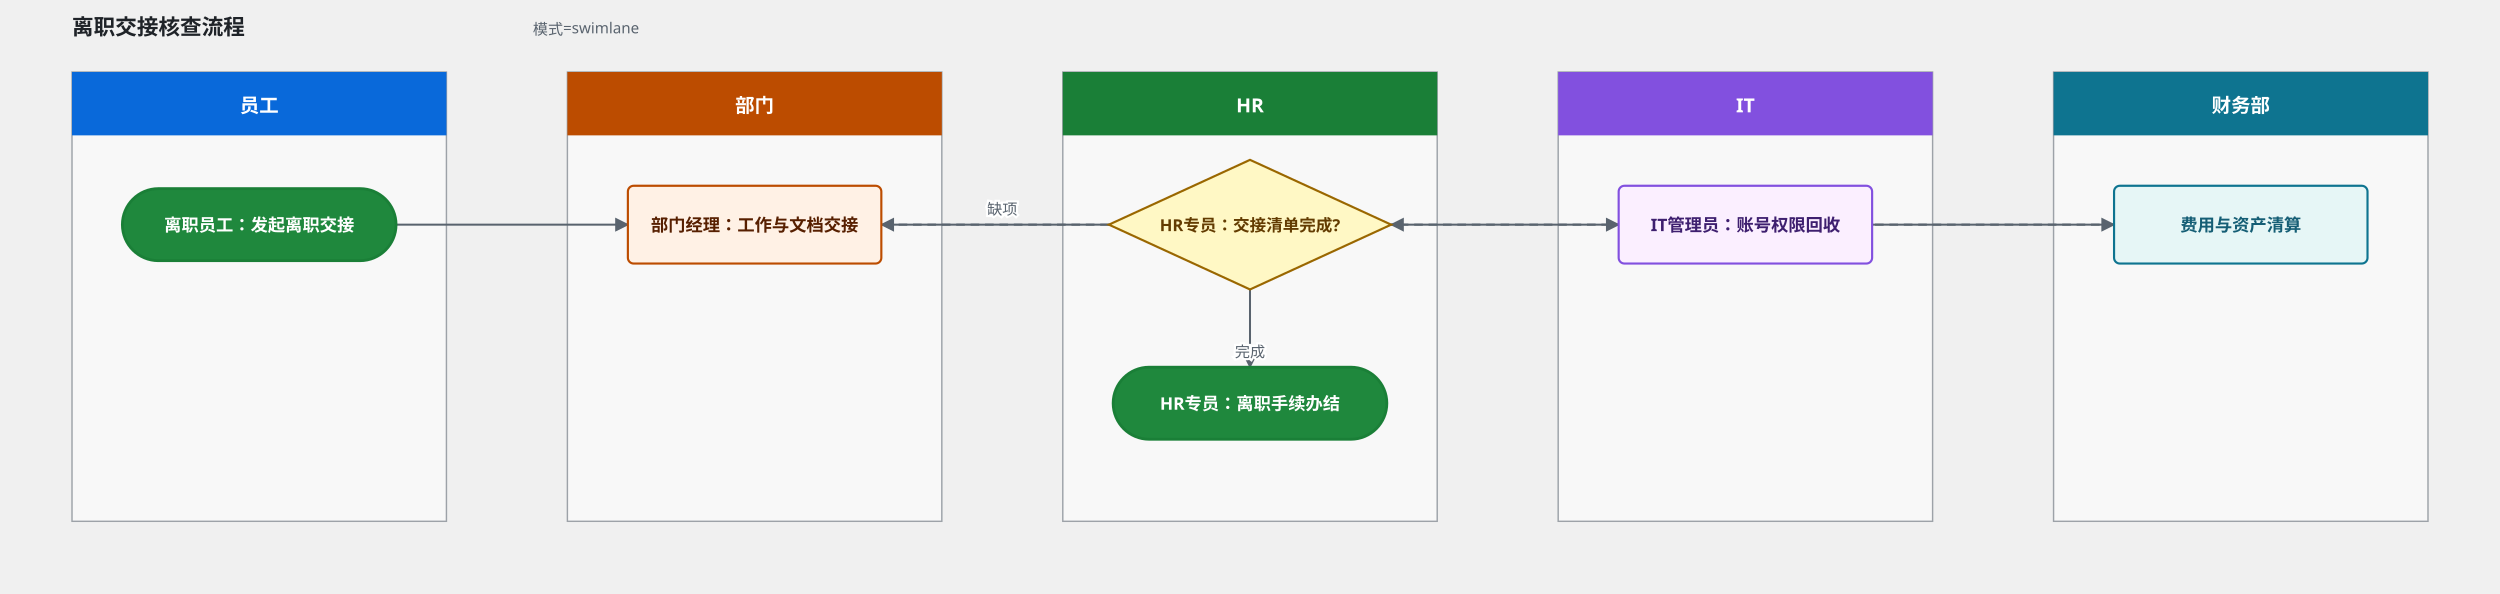
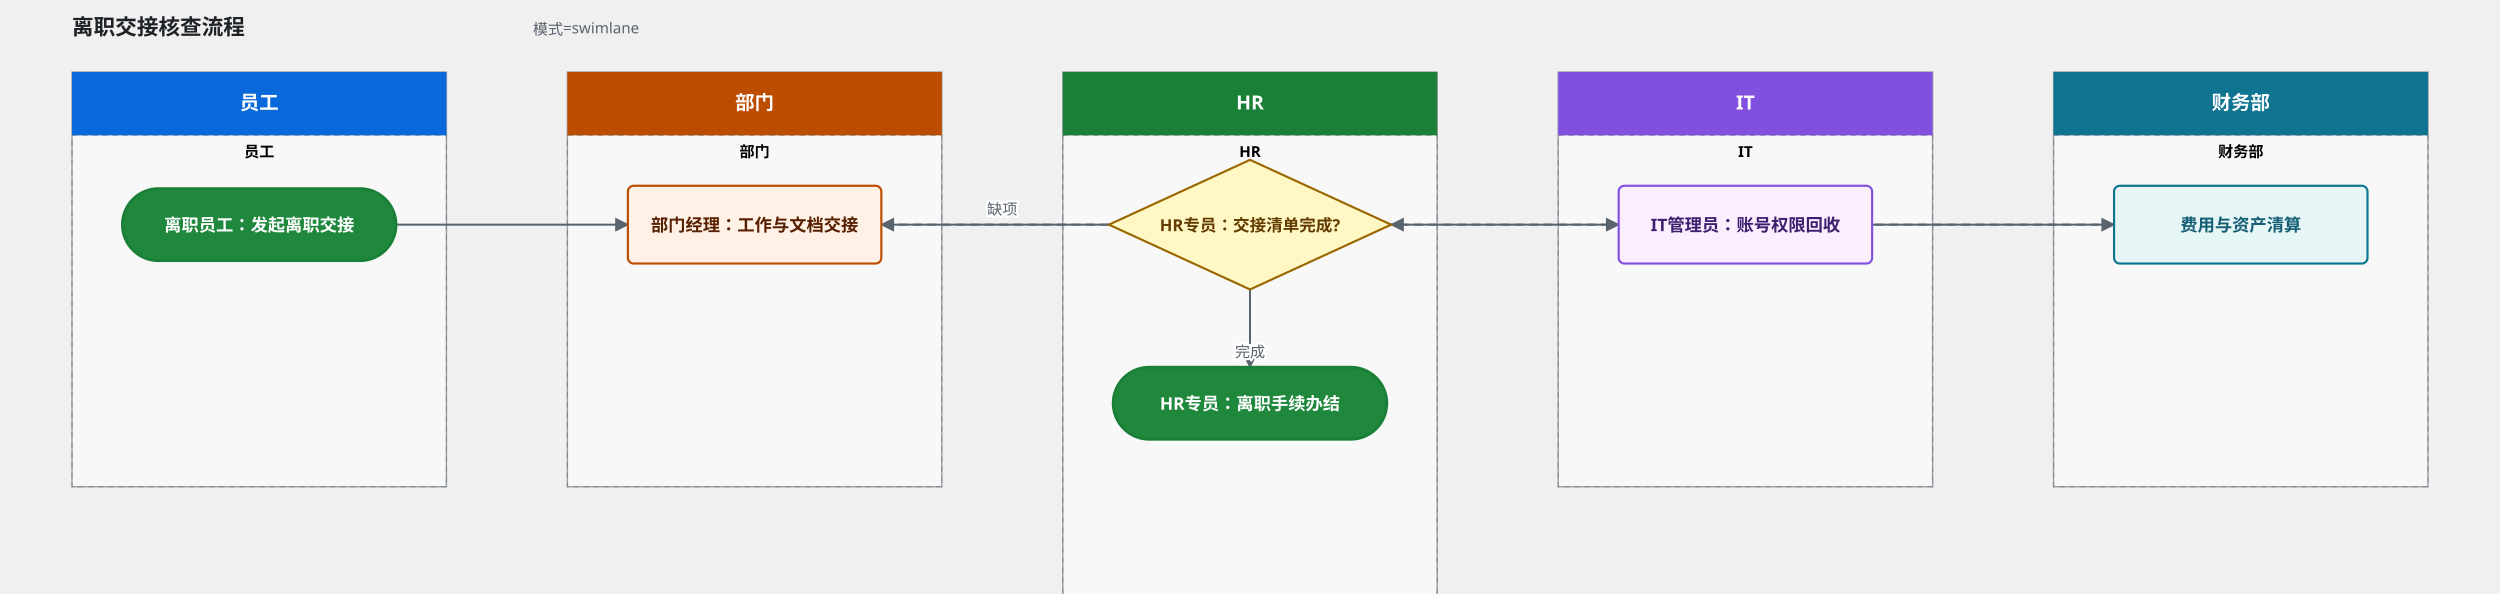
<svg xmlns="http://www.w3.org/2000/svg" viewBox="0 0 1736 412" width="1736" height="412" style="background:#ffffff;font-family:'Microsoft YaHei',system-ui,sans-serif">
  <defs>
    <marker id="arr" viewBox="0 0 10 10" refX="9" refY="5" markerWidth="7" markerHeight="7" orient="auto-start-reverse">
      <path d="M0,0 L10,5 L0,10 z" fill="#59636e" />
    </marker>
  </defs>
-   <rect x="50" y="50" width="260" height="312" fill="#ffffff" stroke="#59636e" stroke-width="1" opacity="0.55" />
-   <rect x="50" y="50" width="260" height="44" fill="#0969da" />
-   <text x="180" y="78" text-anchor="middle" font-size="13.5" font-weight="700" fill="#ffffff">员工</text>
-   <rect x="394" y="50" width="260" height="312" fill="#ffffff" stroke="#59636e" stroke-width="1" opacity="0.55" />
-   <rect x="394" y="50" width="260" height="44" fill="#bc4c00" />
-   <text x="524" y="78" text-anchor="middle" font-size="13.5" font-weight="700" fill="#ffffff">部门</text>
-   <rect x="738" y="50" width="260" height="312" fill="#ffffff" stroke="#59636e" stroke-width="1" opacity="0.55" />
-   <rect x="738" y="50" width="260" height="44" fill="#1a7f37" />
-   <text x="868" y="78" text-anchor="middle" font-size="13.5" font-weight="700" fill="#ffffff">HR</text>
-   <rect x="1082" y="50" width="260" height="312" fill="#ffffff" stroke="#59636e" stroke-width="1" opacity="0.55" />
-   <rect x="1082" y="50" width="260" height="44" fill="#8250df" />
-   <text x="1212" y="78" text-anchor="middle" font-size="13.5" font-weight="700" fill="#ffffff">IT</text>
-   <rect x="1426" y="50" width="260" height="312" fill="#ffffff" stroke="#59636e" stroke-width="1" opacity="0.55" />
-   <rect x="1426" y="50" width="260" height="44" fill="#0e7490" />
-   <text x="1556" y="78" text-anchor="middle" font-size="13.5" font-weight="700" fill="#ffffff">财务部</text>
+   <g data-lane="员工" data-lane-depth="0">
+     <rect x="50" y="50" width="260" height="288" fill="#ffffff" stroke="#59636e" stroke-width="1" opacity="0.55" />
+     <rect x="50" y="50" width="260" height="44" fill="#0969da" />
+     <text x="180" y="76" text-anchor="middle" font-size="13.5" font-weight="700" fill="#ffffff">员工</text>
+     <rect x="50" y="94" width="260" height="244" fill="transparent" stroke="#59636e" stroke-width="0.8" stroke-dasharray="4 3" opacity="0.45" data-lane-role="员工" />
+     <text x="180" y="109" text-anchor="middle" font-size="10.5" font-weight="600" fill="undefined">员工</text>
+   </g>
+   <g data-lane="部门" data-lane-depth="0">
+     <rect x="394" y="50" width="260" height="288" fill="#ffffff" stroke="#59636e" stroke-width="1" opacity="0.55" />
+     <rect x="394" y="50" width="260" height="44" fill="#bc4c00" />
+     <text x="524" y="76" text-anchor="middle" font-size="13.5" font-weight="700" fill="#ffffff">部门</text>
+     <rect x="394" y="94" width="260" height="244" fill="transparent" stroke="#59636e" stroke-width="0.8" stroke-dasharray="4 3" opacity="0.45" data-lane-role="部门" />
+     <text x="524" y="109" text-anchor="middle" font-size="10.5" font-weight="600" fill="undefined">部门</text>
+   </g>
+   <g data-lane="HR" data-lane-depth="0">
+     <rect x="738" y="50" width="260" height="412" fill="#ffffff" stroke="#59636e" stroke-width="1" opacity="0.55" />
+     <rect x="738" y="50" width="260" height="44" fill="#1a7f37" />
+     <text x="868" y="76" text-anchor="middle" font-size="13.5" font-weight="700" fill="#ffffff">HR</text>
+     <rect x="738" y="94" width="260" height="368" fill="transparent" stroke="#59636e" stroke-width="0.8" stroke-dasharray="4 3" opacity="0.45" data-lane-role="HR" />
+     <text x="868" y="109" text-anchor="middle" font-size="10.5" font-weight="600" fill="undefined">HR</text>
+   </g>
+   <g data-lane="IT" data-lane-depth="0">
+     <rect x="1082" y="50" width="260" height="288" fill="#ffffff" stroke="#59636e" stroke-width="1" opacity="0.55" />
+     <rect x="1082" y="50" width="260" height="44" fill="#8250df" />
+     <text x="1212" y="76" text-anchor="middle" font-size="13.5" font-weight="700" fill="#ffffff">IT</text>
+     <rect x="1082" y="94" width="260" height="244" fill="transparent" stroke="#59636e" stroke-width="0.8" stroke-dasharray="4 3" opacity="0.45" data-lane-role="IT" />
+     <text x="1212" y="109" text-anchor="middle" font-size="10.5" font-weight="600" fill="undefined">IT</text>
+   </g>
+   <g data-lane="财务部" data-lane-depth="0">
+     <rect x="1426" y="50" width="260" height="288" fill="#ffffff" stroke="#59636e" stroke-width="1" opacity="0.55" />
+     <rect x="1426" y="50" width="260" height="44" fill="#0e7490" />
+     <text x="1556" y="76" text-anchor="middle" font-size="13.5" font-weight="700" fill="#ffffff">财务部</text>
+     <rect x="1426" y="94" width="260" height="244" fill="transparent" stroke="#59636e" stroke-width="0.8" stroke-dasharray="4 3" opacity="0.45" data-lane-role="财务部" />
+     <text x="1556" y="109" text-anchor="middle" font-size="10.5" font-weight="600" fill="undefined">财务部</text>
+   </g>
  <path d="M 275 156 L 352 156 L 352 156 L 436 156" fill="none" stroke="#59636e" stroke-width="1.4" marker-end="url(#arr)" data-edge="1" data-eidx="0" />
  <path d="M 612 156 L 696 156 L 696 156 L 1124 156" fill="none" stroke="#59636e" stroke-width="1.4" marker-end="url(#arr)" data-edge="1" data-eidx="1" />
  <path d="M 1300 156 L 1384 156 L 1384 156 L 1468 156" fill="none" stroke="#59636e" stroke-width="1.4" marker-end="url(#arr)" data-edge="1" data-eidx="2" />
  <path d="M 1468 156 L 1384 156 L 1384 156 L 966 156" fill="none" stroke="#59636e" stroke-width="1.4" stroke-dasharray="6 4" marker-end="url(#arr)" data-edge="1" data-eidx="3" />
  <path d="M 868 201 L 868 255" fill="none" stroke="#59636e" stroke-width="1.4" marker-end="url(#arr)" data-edge="1" data-eidx="4" />
  <text x="868" y="248" text-anchor="middle" font-size="10.5" fill="#59636e" paint-order="stroke" stroke="#ffffff" stroke-width="3">完成</text>
  <path d="M 770 156 L 696 156 L 696 156 L 612 156" fill="none" stroke="#59636e" stroke-width="1.4" stroke-dasharray="6 4" marker-end="url(#arr)" data-edge="1" data-eidx="5" />
  <text x="696" y="149" text-anchor="middle" font-size="10.5" fill="#59636e" paint-order="stroke" stroke="#ffffff" stroke-width="3">缺项</text>
  <g transform="translate(85,131)" data-id="N1">
    <g fill="#1f883d" stroke="#1a7f37" stroke-width="2">
      <rect x="0" y="0" width="190" height="50" rx="25" ry="25" />
    </g>
    <text x="95" y="29.5" text-anchor="middle" font-size="12" font-weight="600" fill="#ffffff">离职员工：发起离职交接</text>
  </g>
  <g transform="translate(436,129)" data-id="N2">
    <g fill="#fff1e5" stroke="#bc4c00" stroke-width="1.5">
      <rect x="0" y="0" width="176" height="54" rx="4" />
    </g>
    <text x="88" y="31.5" text-anchor="middle" font-size="12" font-weight="600" fill="#571f00">部门经理：工作与文档交接</text>
  </g>
  <g transform="translate(770,111)" data-id="N5">
    <g fill="#fff8c5" stroke="#9a6700" stroke-width="1.5">
      <polygon points="98,0 196,45 98,90 0,45" />
    </g>
    <text x="98" y="49.5" text-anchor="middle" font-size="11.5" font-weight="600" fill="#633c01">HR专员：交接清单完成?</text>
  </g>
  <g transform="translate(773,255)" data-id="N6">
    <g fill="#1f883d" stroke="#1a7f37" stroke-width="2">
      <rect x="0" y="0" width="190" height="50" rx="25" ry="25" />
    </g>
    <text x="95" y="29.5" text-anchor="middle" font-size="12" font-weight="600" fill="#ffffff">HR专员：离职手续办结</text>
  </g>
  <g transform="translate(1124,129)" data-id="N3">
    <g fill="#fbefff" stroke="#8250df" stroke-width="1.5">
      <rect x="0" y="0" width="176" height="54" rx="4" />
    </g>
    <text x="88" y="31.5" text-anchor="middle" font-size="12" font-weight="600" fill="#3e1f6f">IT管理员：账号权限回收</text>
  </g>
  <g transform="translate(1468,129)" data-id="N4">
    <g fill="#e6f6f6" stroke="#0e7490" stroke-width="1.5">
      <rect x="0" y="0" width="176" height="54" rx="4" />
    </g>
    <text x="88" y="31.5" text-anchor="middle" font-size="12" font-weight="600" fill="#155e75">费用与资产清算</text>
  </g>
  <text x="50" y="24" font-size="15" font-weight="700" fill="#1f2328">离职交接核查流程</text>
  <text x="370" y="24" font-size="10.5" fill="#59636e">模式=swimlane</text>
</svg>
